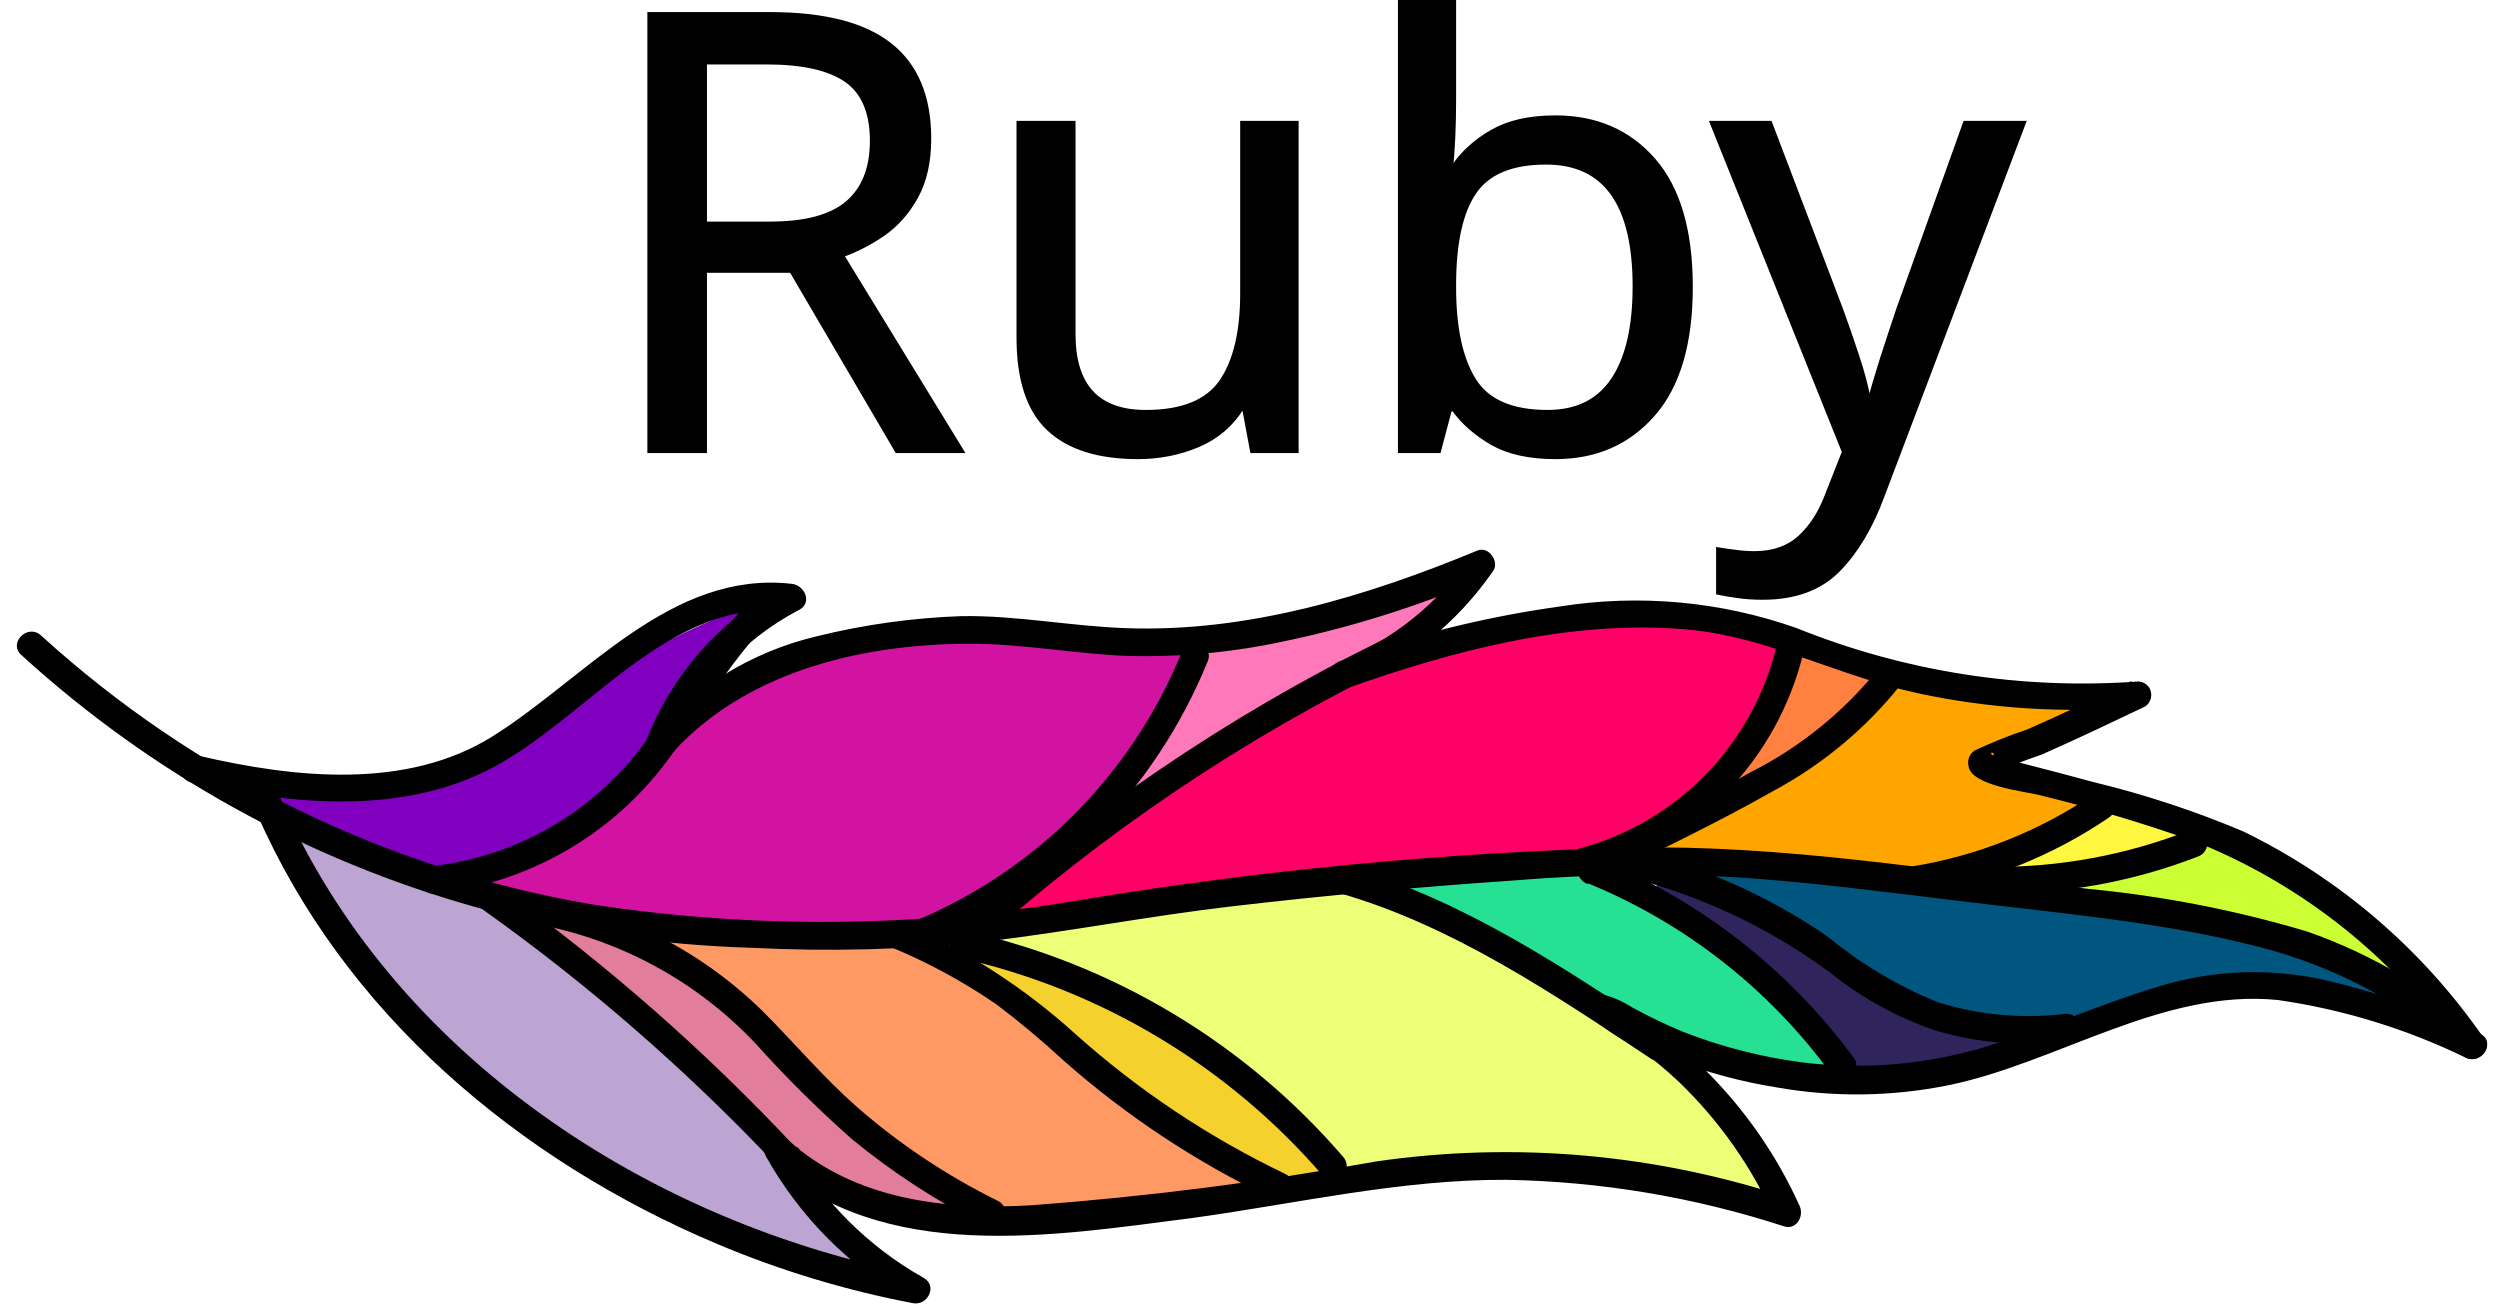
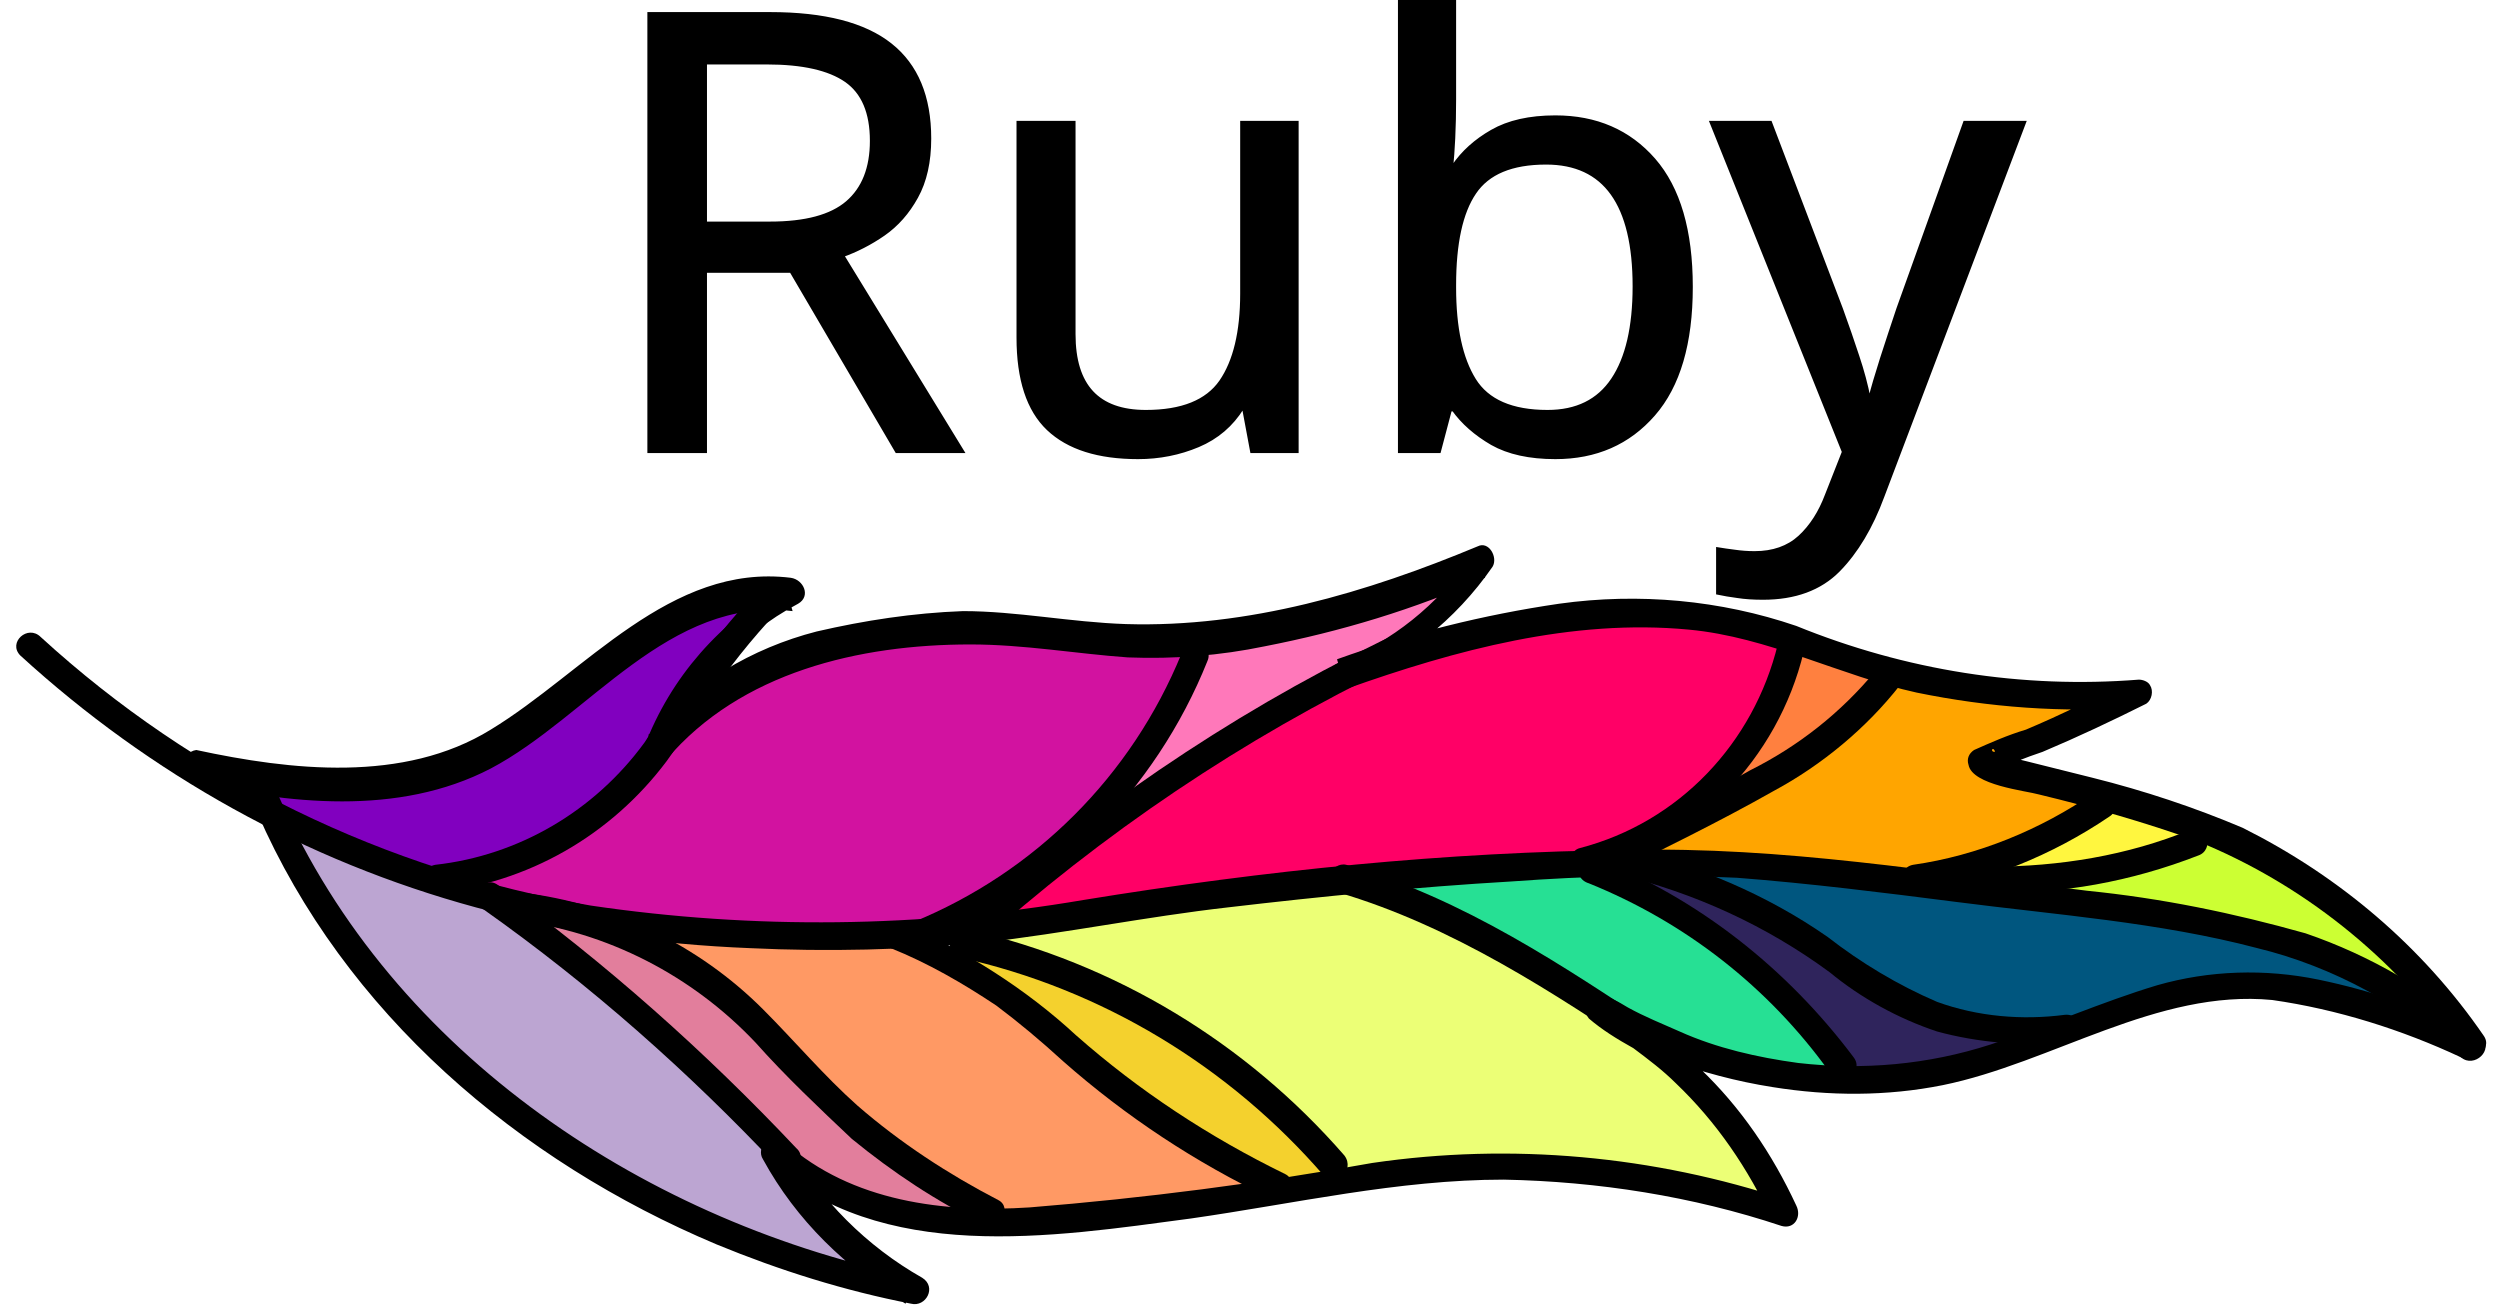
- <svg xmlns="http://www.w3.org/2000/svg" id="Слой_1" data-name="Слой 1" viewBox="0 0 135 71">
-   <defs>
-     <style>.cls-1{fill:#fff63f;}.cls-2{fill:#fc3;}.cls-3{fill:#cf3;}.cls-4{fill:#00567f;}.cls-5{fill:#ff803f;}.cls-6{fill:#f06;}.cls-7{fill:#ff78ba;}.cls-8{fill:#d212a0;}.cls-9{fill:#8100bf;}.cls-10{fill:#2f245c;}.cls-11{fill:#26e094;}.cls-12{fill:#ecff76;}.cls-13{fill:#f4d12d;}.cls-14{fill:#ff9964;}.cls-15{fill:orange;}.cls-16{fill:#e27e9c;}.cls-17{fill:#bca5d2;}.cls-18,.cls-19{isolation:isolate;font-size:33px;font-family:InkFree, Ink Free;}.cls-19{fill:none;stroke:#000;stroke-miterlimit:10;stroke-width:0.25px;}</style>
-   </defs>
+ <svg xmlns="http://www.w3.org/2000/svg" version="1.1" id="Слой_1" x="0px" y="0px" viewBox="0 0 135 71" style="enable-background:new 0 0 135 71;" xml:space="preserve">
+   <style type="text/css">
+ 	.st0{fill:#FFF63F;}
+ 	.st1{fill:#FFCC33;}
+ 	.st2{fill:#CCFF33;}
+ 	.st3{fill:#00567F;}
+ 	.st4{fill:#FF803F;}
+ 	.st5{fill:#FF0066;}
+ 	.st6{fill:#FF78BA;}
+ 	.st7{fill:#D212A0;}
+ 	.st8{fill:#8100BF;}
+ 	.st9{fill:#2F245C;}
+ 	.st10{fill:#26E094;}
+ 	.st11{fill:#ECFF76;}
+ 	.st12{fill:#F4D12D;}
+ 	.st13{fill:#FF9964;}
+ 	.st14{fill:#FFA500;}
+ 	.st15{fill:#E27E9C;}
+ 	.st16{fill:#BCA5D2;}
+ 	.st17{font-family:'InkFree';}
+ 	.st18{font-size:33px;}
+ 	.st19{fill:none;stroke:#000000;stroke-width:0.25;stroke-miterlimit:10;}
+ </style>
  <g id="clrs">
-     <path class="cls-1" d="M118,45c-.09-.37-.64-.3-2-1a7.85,7.85,0,0,0-1.22-.55c-.32-.11-.49-.13-.63-.18a1.5,1.5,0,0,0-1.84,1,2.81,2.81,0,0,0,0,.41,4.51,4.51,0,0,0-.93.47c-.2.13-.38.28-.56.42a1.47,1.47,0,0,0-1.53.35,1.53,1.53,0,0,0,0,2.12,2.3,2.3,0,0,0,3,.19c.2-.14.39-.29.58-.45h0l.16-.1.39-.21.19-.07c2.19-.76,2.9-.71,3.74-1.39C117.56,45.82,118.09,45.39,118,45Z" />
-     <path class="cls-2" d="M111.37,42.24a1.46,1.46,0,0,0-1.49-.49,1.38,1.38,0,0,0-.85-.12.64.64,0,0,1-1.26-.21A.65.65,0,0,1,108,41a15.13,15.13,0,0,0,1.53-.4c.53-.17.94-.31,1.36-.48A2.54,2.54,0,0,0,112,39c.21-.43.52-1.36.11-1.77s-1.61-.11-2.72.28l-.46.16a1.71,1.71,0,0,0-.84-.06c-1.81.27-3.83.55-5.49-.4a1.5,1.5,0,0,0-1.81.24l-1.85,1.89-.24.22-7.79,4.8a1.54,1.54,0,0,0,.79,2.82,1.57,1.57,0,0,0,2.08.69l.7-.35a1.26,1.26,0,0,0,1.47.41q1.18-.43,2.34-.93a2.65,2.65,0,0,0,.92.42c4.16,1,8.74-.76,12.55-2.24a1.51,1.51,0,0,0-.39-2.94Z" />
-     <path class="cls-3" d="M128.91,51.33a1.54,1.54,0,0,0-.67-.51,3.28,3.28,0,0,0-.69-1.07,4.57,4.57,0,0,0-.9-.8,8,8,0,0,0-1.54-.78,7.94,7.94,0,0,0-2.85-1.56,1.33,1.33,0,0,0-.79,0,2.08,2.08,0,0,0-2.61-1.19,1.76,1.76,0,0,0-1,1h-4.23a1.5,1.5,0,0,0,0,3l6.58-.09a18.77,18.77,0,0,0,4.31,2.12,1.16,1.16,0,0,0,.64,0,1.71,1.71,0,0,1,.32.44,4.05,4.05,0,0,0,.56.91,3,3,0,0,0,.37.34,1.2,1.2,0,0,0,.83.59h.07A1.61,1.61,0,0,0,129,53,1.58,1.58,0,0,0,128.91,51.33Z" />
-     <path class="cls-4" d="M124,51c-2.13-.73-2.93-.52-7.84-1.44a11.56,11.56,0,0,0-2.34-.32H111.2l-10.76-1.32c-3.65-.33-5.93-.62-7.44-.88-.26,0-.94-.16-1,0s1.29.9,3.12,2c2.42,1.45,2.23,1.65,4.34,2.89a34.74,34.74,0,0,0,4.2,2.06,16.83,16.83,0,0,0,4.1,1.34,11.81,11.81,0,0,0,5.31-.48c.18-.09.45-.21.77-.34A20.39,20.39,0,0,1,122,53c4.34.08,6.84,1.41,7,1S126.77,52,124,51Z" />
-     <path class="cls-5" d="M101.2,36.3a1.52,1.52,0,0,0-1.58-.54l-.74.16a1.67,1.67,0,0,0-1.37-.78A1.82,1.82,0,0,0,95.81,37a2.12,2.12,0,0,0,.2.86h0a2,2,0,0,1-.18.32c0,.07-.14.18-.18.26l-.06.06c-.64.74-1.42,1.34-2.07,2.08a1.5,1.5,0,0,0,2.12,2.12c.54-.62,1.18-1.14,1.75-1.72.07-.07.12-.15.19-.21a1.4,1.4,0,0,0,1-.17,9.07,9.07,0,0,0,2.74-2.6A1.49,1.49,0,0,0,101.2,36.3Z" />
-     <path class="cls-6" d="M95.83,34.63a9.43,9.43,0,0,0-1.46-.36c-1-.19-1.53-.38-2-.49A21.94,21.94,0,0,0,86,33.63a32.28,32.28,0,0,0-6.8,1.43,35.77,35.77,0,0,0-4.9,1,12.1,12.1,0,0,0-5.88,3.09,7.53,7.53,0,0,0-3.3,2.26A61.87,61.87,0,0,0,54.93,47c-1.57,1.1-.08,3.7,1.51,2.59.35-.24.7-.45,1.05-.68a1.61,1.61,0,0,0,.69,0l1.13-.22a1.59,1.59,0,0,0,.94.12c2.84-.44,5.67-1,8.49-1.53l.54-.06a1.34,1.34,0,0,0,.62.14A32.13,32.13,0,0,0,74.8,47a11.44,11.44,0,0,0,5.84-.77c3.38,0,6.65-.34,9.35-2.3a9.27,9.27,0,0,0,4.09-4.19,1.48,1.48,0,0,0,.13-.5c.78-.69,1.54-1.4,2.28-2.14A1.5,1.5,0,0,0,96.41,35,1.42,1.42,0,0,0,95.83,34.63Z" />
-     <path class="cls-7" d="M77.84,32.55a1,1,0,0,0-.31-.48l-.3-.24a1.54,1.54,0,0,0-.76-.2l-.4.05a1.44,1.44,0,0,0-.66.39l-.13.12c-.07.07-.13.15-.19.22h-.28a1.29,1.29,0,0,0-.58.13,1.33,1.33,0,0,0-.79.8v.07a1.31,1.31,0,0,0-.68,0c-.49.17-1,.31-1.5.45a1.89,1.89,0,0,0-1.17.13l-.94.41-.39.09a1.54,1.54,0,0,0-.74,0l-.27,0a1.7,1.7,0,0,0-.5-.09,3.38,3.38,0,0,0-2,.55l-.21.08a1.42,1.42,0,0,0-.74,1.28,1.62,1.62,0,0,0-.84.66L62,39.34c-.33.39-.66.77-1,1.14a1.62,1.62,0,0,0-.43,1.06A1.58,1.58,0,0,0,61,42.61a1.53,1.53,0,0,0,1.07.43,1.49,1.49,0,0,0,1.06-.43l.47-.51.09-.1a1.6,1.6,0,0,0,.49-.48l.14-.22a10.17,10.17,0,0,0,.93-1.15v-.06a1,1,0,0,0,.37-.17,30.72,30.72,0,0,1,4.45-2.65,33.5,33.5,0,0,0,3.42-1,1.76,1.76,0,0,0,1-1h.39a1,1,0,0,0,.57-.13A1.18,1.18,0,0,0,76,35a1,1,0,0,0,.18-.22h.16l.4-.06a1.57,1.57,0,0,0,.66-.38l.13-.13A1.66,1.66,0,0,0,78,33.15,1.12,1.12,0,0,0,77.84,32.55Z" />
-     <path class="cls-8" d="M64,35l-9.1-.42h-5a17.67,17.67,0,0,0-4.83.94,20.13,20.13,0,0,0-7.27,3.63c-.79.65-.65.65-2.23,2.08C33.69,43,32,44.32,30.91,45.17a35.72,35.72,0,0,1-3.54,1c-1.88.45-1.08,3.34.8,2.89.51-.12,1-.25,1.52-.39l2.18.48.64.32c2.57,1.19,7.11,2.42,14,.39a8.94,8.94,0,0,0,2.13.19c3.56-.11,6.11-2.38,8.4-4.49a27.12,27.12,0,0,0,5-6.14Z" />
-     <path class="cls-9" d="M34.35,35.49l-.66.36a16.36,16.36,0,0,0-3.38,2.71c-.88.92-2.58,2.16-6.16,3.59-6-.16-9,.13-9.15.85-.07.47,1.09,1.11,3.47,1.94a4.58,4.58,0,0,0,.88.88c2.24,1.72,5.3.9,6,.7a14.11,14.11,0,0,0,4.1-1.35,16.74,16.74,0,0,0,6.38-6.12c.53-.85.54-1,1.21-2,1.78-2.69,3.21-3.71,3-4S36.51,34.31,34.35,35.49Z" />
-     <path class="cls-10" d="M108.16,56.19a1.53,1.53,0,0,0-1.84-1,7.75,7.75,0,0,1-5.54-1.39,1.49,1.49,0,0,0-.36-.17c-2-3-5.74-4.08-8.53-6.27a1.55,1.55,0,0,0-2.12,0,1.51,1.51,0,0,0,0,2.12,46.62,46.62,0,0,0,5.13,3.18,10.83,10.83,0,0,1,2.31,1.79,1.26,1.26,0,0,0,0,.72c.62,1.52,2.06,3.24,3.88,3.24a1.82,1.82,0,0,0,1.32-.57,11.49,11.49,0,0,0,4.67.24,1.5,1.5,0,0,0,1.1-1.81S108.17,56.22,108.16,56.19Z" />
-     <path class="cls-11" d="M96.77,55,91.7,50.71l-1.49-.9-2-1.1-1.59-.77A2.13,2.13,0,0,0,85,47a1.82,1.82,0,0,0-.94.26l-3.7.06c-3.54,0-4.32.37-4.36.68-.08.57,2.36,1.16,5.83,2.92a39.55,39.55,0,0,1,4.89,3,20.59,20.59,0,0,0,7.13,3.78c.57.16,4.66,1.33,5.15.34C99.33,57.34,97.92,56,96.77,55Z" />
-     <path class="cls-12" d="M94.29,62a1.19,1.19,0,0,0-.39-1.33,33.09,33.09,0,0,0-3.06-2.22,6.39,6.39,0,0,0-2.78-2.34,14.59,14.59,0,0,0-2.76-1.6,1.33,1.33,0,0,0-.34-.1,28.67,28.67,0,0,0-9.68-5.65,1.2,1.2,0,0,0-.91,0,14,14,0,0,0-2.1-.53A14.44,14.44,0,0,0,70,48L59.29,49.92c-1.46-.18-2.94-.29-4.4-.37-1.93-.1-1.92,2.9,0,3,1.27.07,2.58.15,3.89.29a1.36,1.36,0,0,0,.45.41A41.71,41.71,0,0,0,64,55.41a1.81,1.81,0,0,0,.33.29L70,60c1.82,3,3.15,3.53,4.06,3.45.72-.06,1.39-.55,3.16-.85a13.16,13.16,0,0,1,1.54-.15,15.29,15.29,0,0,0,2.53.16h.1a30,30,0,0,1,4,.54,1.56,1.56,0,0,0,.93-.07c.63.15,1.26.31,1.88.52,2.14.72,4,1.57,6.3,1.23C96.14,64.59,95.71,62.32,94.29,62Z" />
-     <path class="cls-13" d="M71.58,62.17a1.1,1.1,0,0,0-.29-.47,1.51,1.51,0,0,0-.38-.49,2.24,2.24,0,0,0-.54-.26,3.25,3.25,0,0,1-.63-.35c-.5-.33-1.28-.85-2.19-1.54-2.37-1.79-3.28-2.86-4.51-3.8a14.12,14.12,0,0,0-6.1-2.6,6,6,0,0,0-2.91-1c-.21,0-1.85-.14-2,.39s.89,1.2,2,2,3.08,2.23,5.31,4l7.91,5,1.6.66a1,1,0,0,0,.2.26l.31.24a1.54,1.54,0,0,0,.76.2l.39,0a1.47,1.47,0,0,0,.67-.39l.12-.12a1.14,1.14,0,0,0,.31-.49,1.08,1.08,0,0,0,.13-.58A1,1,0,0,0,71.58,62.17Z" />
-     <path class="cls-14" d="M66.67,62.62l-3-1.46a1.32,1.32,0,0,0-1-.66,1.35,1.35,0,0,0-1.28-.79h-.15a1.36,1.36,0,0,0-1.12-.53h0A.94.94,0,0,0,60,59a4.21,4.21,0,0,0-.44-.58l-.25-.25a4.25,4.25,0,0,0-.59-.43,1.06,1.06,0,0,0-.55-.18h-.24a1.32,1.32,0,0,0-.72-.83l-.12-.29a1.55,1.55,0,0,0-.54-.54L56,55.58a1.11,1.11,0,0,0-.43-.15,13.72,13.72,0,0,0-6-3.74,1.5,1.5,0,0,0-2.32-.5,13.71,13.71,0,0,0-3.62,0L39.33,50a7,7,0,0,0-1.19-.32H38a2.66,2.66,0,0,0-.39-.07c-1.71-.2-2,2.51-.4,3l1.56.42a11.26,11.26,0,0,1,3.32,3.31,14.37,14.37,0,0,0,3.08,3,9,9,0,0,0,3.13,2.38,13,13,0,0,0,5,3.08A5.59,5.59,0,0,0,55.6,66a1.55,1.55,0,0,0,1.59-.6h.22a1.37,1.37,0,0,0,.76-.22c.34,0,.67.07,1,.09a1.3,1.3,0,0,0,1.18-.59,8.94,8.94,0,0,1,.89.09,6.42,6.42,0,0,0,.9.47,1.57,1.57,0,0,0,1.59-.16l.36.17a1.65,1.65,0,0,0,1.27,0h.14C67.06,65.63,68.31,63.42,66.67,62.62Z" />
-     <path class="cls-15" d="M111,42.32h-.88a8.6,8.6,0,0,0-1.34.16,1.44,1.44,0,0,0-1.47-.48l-.31.11a1.75,1.75,0,0,0,0-.56c-.06-.2-.11-.48,0-.61s.57.09,1,0,.75-.66,1-1,1.14-1,3-1c0-1.15-.63-2-1.19-2a1.37,1.37,0,0,0-.81.23,1.24,1.24,0,0,0-.39.4h0l-1.14.34A4,4,0,0,1,107,38a22.49,22.49,0,0,0-2.44-.38,1.26,1.26,0,0,0-.28-.4L104,37l-.36-.15h-.17l-.41-.06h0a3.18,3.18,0,0,0-.43.06h0c.11,0-.28.1-.38.16h0l-.3.23h0a3,3,0,0,0-.22.28l-.33.19a1.67,1.67,0,0,0-.69.9,1.41,1.41,0,0,0,0,.29,6.88,6.88,0,0,0-1.09,1l-.1.14a28.2,28.2,0,0,1-7.67,3.35,1.4,1.4,0,0,0-.93.81,1.65,1.65,0,0,0-.38.27l-.12.13a1,1,0,0,0-.31.48,1.36,1.36,0,0,0,0,1.16,1.17,1.17,0,0,0,.31.48l.3.23a1.45,1.45,0,0,0,.76.21l.4-.06a1.57,1.57,0,0,0,.66-.38l.12-.13a1,1,0,0,0,.24-.33,9,9,0,0,1,1.16-.17,8.33,8.33,0,0,1,1.73.06c1,.12,2.67.26,5,.44a1.5,1.5,0,0,0,1.5,1.47,8.78,8.78,0,0,0,4.23-1.45,1.67,1.67,0,0,0,.48-.51c.28-.09.55-.17.82-.27a17.11,17.11,0,0,1,2-.36,1.5,1.5,0,0,0,1.6-.16C112.92,45,112.86,42.27,111,42.32Z" />
-     <path class="cls-16" d="M52.51,64.77a1.57,1.57,0,0,0-.38-.66,11.7,11.7,0,0,0-2-1.35,1.12,1.12,0,0,0-.56-.18.86.86,0,0,0-.39,0c-.72-.27-1.43-.56-2.12-.89l-1.41-1.32a1.19,1.19,0,0,0-.22-1.06c-.07-.1-.16-.19-.24-.29h0L45.13,59a15.28,15.28,0,0,0-2.71-2.62,27.31,27.31,0,0,0-4.8-3.24,8.47,8.47,0,0,0-2.11-1.94c-1.17-.73-2.55-.84-3.78-1.41a1.54,1.54,0,0,0-2.05.54,1.51,1.51,0,0,0,.54,2c.87.4,1.86.59,2.77.93a1.17,1.17,0,0,0,.44,1l3.22,2.56a11.66,11.66,0,0,0,3.57,3.79h0a1.59,1.59,0,0,0,.62.88,30.56,30.56,0,0,0,8,4.09,1.86,1.86,0,0,0,.41.08,3,3,0,0,0,.72.49c.15.07,1.45.69,2.17,0a1.34,1.34,0,0,0,.44-1.06Z" />
-     <path class="cls-17" d="M44.41,65.66l-1.87-1.57a5.06,5.06,0,0,0-.3-1.44,5.89,5.89,0,0,0-3.31-3.15,80.07,80.07,0,0,1-7.15-7,12.43,12.43,0,0,0-3.46-3,11.52,11.52,0,0,0-5.23-1.38l-4.68-2a1.69,1.69,0,0,0-2.15-1l-.13,0a1.62,1.62,0,0,0-.5,1.82l3.72,3.75A30,30,0,0,0,24,57.26,33.22,33.22,0,0,0,33,64a46.48,46.48,0,0,0,11.93,4.59A1.31,1.31,0,0,0,46,68C46.28,67.41,45.74,66.32,44.41,65.66Z" />
+     <path class="st0" d="M118,45c0-0.9-3.2-1.5-4.2-1.7c-2,1.3-4,2.5-6,3.8c1.5,0.1,3.5,0.2,6-0.3C114.6,46.6,118,45.9,118,45z" />
+     <path class="st1" d="M107.7,41.3c1.7-1.1,3.4-2.2,5.1-3.3c-3.5-0.5-7-1-10.5-1.5c-1.5,1.4-3.3,3-5.4,4.5c-3,2.2-5.8,3.8-8.4,5   c5.5,0.5,11,0.9,16.4,1.4c2.9-1.4,5.8-2.7,8.7-4.1C111.7,42.7,109.7,42,107.7,41.3z" />
+     <path class="st2" d="M122.3,46.6c-1.1-0.6-2.2-1-3.2-1.3c-2.2,0.7-4.5,1.3-6.7,2c-0.3,0.3-0.7,0.6-1,0.9c3.2,0.6,6.3,1.3,9.5,1.9   c2.6,1,5.2,1.9,7.8,2.9c0.5,0,1,0,1.6-0.1C128.5,50.9,125.9,48.4,122.3,46.6z" />
+     <path class="st3" d="M127.9,52.8c-4-2.9-16.4-4.4-20.1-4.8c-3-0.3-5.9-0.5-8.9-0.8c-5.6-0.8-6.8-0.5-6.9-0.1   c-0.1,0.5,1.6,1.2,6.2,4.1c3.6,2.3,3.7,2.6,5.1,3.2c1.7,0.8,4.5,1.6,8.4,1.4c4.3-2.5,7.8-2.9,10.3-2.7c3.3,0.2,6.8,1.6,7,1   C129.1,53.7,128.1,53,127.9,52.8z" />
+     <path class="st4" d="M101.7,36.4c-1.6-0.5-3.1-1-4.7-1.5c-1.4,2.7-2.7,5.4-4.1,8.1c1.7-0.6,4.4-1.7,6.7-4.1   C100.5,38,101.2,37.2,101.7,36.4z" />
+     <path class="st5" d="M92.2,33.7c-10.9-1.8-20.1,3-23.7,4.9c-6,3.2-10.7,7.2-12.9,9c-1,0.8-1.8,1.8-2.3,2.3   C64,48.7,75,46.6,85.2,46.5c0,0,4.4-2.2,4.4-2.2c1.8-1.2,4.8-3.1,6-6.7c0.4-1.2,0.6-2.2,0.6-3C95.3,34.4,93.9,34,92.2,33.7z" />
+     <path class="st6" d="M78.1,31.5c-4.4,1.1-8.7,2.3-13.1,3.4c-1.5,2.9-3,5.7-4.6,8.6c4.8-2.7,9.6-5.4,14.4-8.2c0.9-0.7,1.8-1.3,2.8-2   C77.8,32.7,78,32.1,78.1,31.5z" />
+     <path class="st7" d="M64.5,35c-3.2-0.2-6.4-0.4-9.7-0.6c-11-0.6-15.7,2-17.8,4.6c-0.7,0.9-1.7,2.3-3.7,4.1c-2.9,2.6-5.9,3.9-8,4.7   c3.3,1,7.4,2,12.3,2.5c4.8,0.5,9,0.3,12.4,0c2-1,4.5-2.4,7-4.7C61.3,41.8,63.4,37.6,64.5,35z" />
+     <path class="st8" d="M41.3,32.5c-1.6,0.3-3.2,0.6-4.8,0.8c-9.6,8.4-15.4,9.9-19.1,9.4c-0.8-0.1-3.6-0.6-3.8-0.1   c-0.2,0.5,2.7,1.9,4.1,2.5c0.9,0.4,1.2,0.5,3.6,1.4c1.7,0.7,1.7,0.7,2,0.8c2.1,0.6,4.3-0.6,6.3-1.7c4.1-2.3,6.4-5.9,7-6.8   c0.6-1,1.7-2.8,3.7-5.1C40.6,33.2,41,32.8,41.3,32.5z" />
+     <path class="st9" d="M110,56.5c-2.5-0.7-5.4-1.6-8.5-3.1c-3.4-1.6-6.1-3.4-8.3-4.9c-1.8-0.4-3.5-0.8-5.3-1.2   c2.3,1.7,4.6,3.6,6.9,5.5c0.7,0.6,1.4,1.2,2.1,1.7c1,1.3,2,2.6,3,3.9C103.3,57.7,106.7,57.1,110,56.5z" />
+     <path class="st10" d="M99.5,57.8c-1.7-2-3.4-3.9-5.1-5.9c-2.9-1.7-5.8-3.5-8.8-5.2c-3.7,0.3-7.4,0.7-11.1,1c4.1,2.1,7.3,4,9.6,5.3   c3.2,1.9,4.7,2.8,7.1,3.6C94.5,57.8,97.5,57.9,99.5,57.8z" />
+     <path class="st11" d="M96.1,65c-0.9-1.9-2.5-4.6-5.2-7.3c-2.4-2.4-4.6-3.7-7.3-5.2C81,51,77.3,49,72.5,47.4   c-6.8,1-13.6,2.1-20.4,3.1c3.9,1.9,7.7,3.7,11.6,5.6c1.4,0.8,3,1.9,4.7,3.4c1.6,1.5,2.9,3,3.8,4.2c3.7-0.3,7.4-0.7,11.1-1   C87.6,63.5,91.9,64.3,96.1,65z" />
+     <path class="st12" d="M72.3,63.4c-0.6-0.8-1.3-1.5-1.9-2.3c-1.7-1.8-4.6-4.5-8.8-6.6c-4.1-2.1-7.9-2.9-10.3-3.2   c2.7,2.3,5.4,4.5,8.1,6.8c3.2,2,6.4,4,9.6,6C70.1,63.8,71.2,63.6,72.3,63.4z" />
+     <path class="st13" d="M60,58.7c-1.1-1.1-2.4-2.2-3.8-3.4c-2.7-2.2-5.3-3.8-7.6-5.1c-4.7,0-9.3,0-14,0c1.8,1.4,3.6,2.7,5.4,4.1   c1.1,1.4,2.4,2.8,3.9,4.3c3.4,3.2,6.7,5.5,9.6,7c2.1,0.1,4.5,0,7.1-0.3c2.8-0.3,5.4-0.8,7.6-1.3C65.4,62.4,62.7,60.5,60,58.7z" />
+     <path class="st14" d="M107,41.4c0.7-0.3,1.5-0.6,2.4-1c1.7-0.8,3-1.8,4.1-2.6c-1.7-0.1-3.4-0.1-5-0.2c-2.1-0.3-4.1-0.6-6.2-0.8   c-2.8,2.2-6,4.5-9.5,6.7c-1.4,0.9-2.8,1.7-4.2,2.5c1.4,0.1,2.9,0.2,4.3,0.3c2.6,0.2,5.1,0.4,7.7,0.7c1.5,0.3,3,0.5,4.5,0.8   c2.7-1.5,5.5-3,8.2-4.4C111.2,42.7,109.1,42,107,41.4z" />
+     <path class="st15" d="M52.2,65.4c-3.3-2.3-5.8-4.4-7.5-6c-4.1-3.7-5.4-5.8-8.8-7.7c-2.9-1.6-5.7-2.1-7.6-2.3c4.2,3.1,7.2,6,9.2,8.1   c2.3,2.4,3.3,3.9,5.6,5.4C46.5,64.9,49.9,65.4,52.2,65.4z" />
+     <path class="st16" d="M27.2,49c-3.9-1.4-7.8-2.9-11.6-4.3c0.4,1.1,0.7,2.2,1.1,3.3c2.4,3.8,7.5,10.5,16.3,15.6   c5.6,3.2,10.8,4.7,14.6,5.4c-2.1-2.7-4.2-5.4-6.3-8C36.5,56.9,31.8,52.9,27.2,49z" />
  </g>
-   <g id="bw_black_" data-name="bw black ">
-     <path d="M13.85,43.88C18.56,54.71,28,62.65,38.74,67.18a52.6,52.6,0,0,0,10.55,3.19c.8.16,1.36-.93.58-1.37a18.76,18.76,0,0,1-7.2-7.24l-1.18.91c6.19,5.64,15.35,4.07,22.91,3.1C70,65,75.65,63.68,81.33,63.71a51.31,51.31,0,0,1,15,2.51c.68.22,1.1-.54.85-1.1A24.57,24.57,0,0,0,92,57.7a20,20,0,0,0-2-1.79c-.61-.46-1.24-.89-1.88-1.3A12.14,12.14,0,0,1,87,54l-.53,1.28c-.2,0,.45.28.52.32.29.14.57.3.85.45.79.41,1.59.79,2.42,1.13A27.84,27.84,0,0,0,96,58.73a24.91,24.91,0,0,0,9.23-.13c5.87-1.21,11.56-5.22,17.77-4.6a34.42,34.42,0,0,1,10.16,3.12c.87.39,1.64-.9.76-1.3a42.81,42.81,0,0,0-8.51-2.93,17.49,17.49,0,0,0-8.68.33c-3,.88-5.94,2.21-9,3.15a24.17,24.17,0,0,1-10.41,1,27.51,27.51,0,0,1-6.43-1.65,28.17,28.17,0,0,1-2.77-1.33,5.31,5.31,0,0,0-1.62-.7c-.72-.08-.89.84-.53,1.28a11.43,11.43,0,0,0,2.39,1.56,21.21,21.21,0,0,1,2.32,1.91,23.5,23.5,0,0,1,5.17,7.38l.85-1.1a48.64,48.64,0,0,0-22.4-2,181,181,0,0,1-18.54,2.36c-4.63.29-9.63-.27-13.21-3.53a.75.75,0,0,0-1.18.91,20.44,20.44,0,0,0,7.74,7.78l.58-1.37C35.13,66.11,21.19,57,15.15,43.12,14.76,42.24,13.47,43,13.85,43.88Z" />
-     <path d="M10.3,42.22c5.24,1.2,11.23,1.86,16.19-.71,5.33-2.77,9.6-9.28,16.26-8.51l-.38-1.4a16.09,16.09,0,0,0-7.59,8.7.74.74,0,0,0,.62.86A.73.73,0,0,0,36,41c4-4.68,10.4-6.23,16.37-6.24,2.86,0,5.67.55,8.51.66a35.5,35.5,0,0,0,7.42-.58,57.15,57.15,0,0,0,11.93-3.66l-.84-1.11a15.76,15.76,0,0,1-7.12,5.68c-.87.35-.53,1.77.4,1.44C78.55,35.1,84.9,33.43,91.2,34c4.29.41,8.15,2.53,12.34,3.43a40.18,40.18,0,0,0,11.93.75l-.38-1.4c-1.86.89-3.73,1.78-5.62,2.61-1,.33-1.91.71-2.83,1.13a.79.79,0,0,0-.34.85c.15,1.07,3.08,1.37,3.81,1.56a86.27,86.27,0,0,1,8.49,2.54,31.72,31.72,0,0,1,14.22,11.34c.57.77,1.87,0,1.3-.76a33.72,33.72,0,0,0-13-11.16A52.63,52.63,0,0,0,113,42.22c-1.19-.33-2.37-.63-3.56-.94-.45-.12-.9-.23-1.34-.37-.11,0-.32-.15-.43-.13-.33,0,0-.45.06.26l-.34.85a26.48,26.48,0,0,1,2.83-1.13c1.89-.83,3.75-1.72,5.62-2.61a.76.76,0,0,0,.23-1,.75.75,0,0,0-.61-.35A41.3,41.3,0,0,1,97,33.91a26.14,26.14,0,0,0-12.77-1.16,58.25,58.25,0,0,0-12,3l.4,1.44a17.49,17.49,0,0,0,8-6.36c.35-.51-.24-1.35-.85-1.1-6,2.48-12.41,4.43-19,4.19-3-.11-5.86-.69-8.83-.65a38.17,38.17,0,0,0-7.89,1.1A16.92,16.92,0,0,0,35,40l1.25.73a14.56,14.56,0,0,1,6.91-7.8c.72-.38.29-1.32-.38-1.4-6.53-.76-11.14,5.07-16.16,8.22C21.94,42.69,15.84,42,10.73,40.81c-.94-.22-1.34,1.23-.4,1.44Z" />
-     <path d="M1.15,35.37A60.83,60.83,0,0,0,25.74,49a64.81,64.81,0,0,0,14.84,2.18,81.59,81.59,0,0,0,12.6-.33c4.41-.52,8.78-1.37,13.2-1.89,5.08-.6,10.19-1.06,15.3-1.41a87.44,87.44,0,0,1,12.22-.17c3.95.27,7.88.78,11.81,1.26,5.42.67,11,1.13,16.27,2.49A26.31,26.31,0,0,1,133,57c.72.64,1.79-.42,1.06-1.06a27.53,27.53,0,0,0-9.48-5.64A61.66,61.66,0,0,0,112.77,48c-8.19-1-16.5-2.39-24.77-2.23a215.92,215.92,0,0,0-29.49,2.8,82.44,82.44,0,0,1-26.6.26A59,59,0,0,1,2.21,34.31C1.49,33.66.43,34.72,1.15,35.37Z" />
-     <path d="M23.5,48.25A18.08,18.08,0,0,0,36,41.12c.81-1.07,1.53-2.18,2.23-3.32A33.62,33.62,0,0,1,42,33c.64-.72-.42-1.78-1.06-1.06a43.36,43.36,0,0,0-3.84,4.71c-.77,1.15-1.45,2.33-2.28,3.45A16.51,16.51,0,0,1,23.5,46.75C22.55,46.86,22.5,48.36,23.5,48.25Z" />
-     <path d="M49.7,51.22A28.15,28.15,0,0,0,65.22,35.7c.37-.9-1.08-1.28-1.44-.4A26.57,26.57,0,0,1,49.3,49.78C48.42,50.14,48.81,51.59,49.7,51.22Z" />
-     <path d="M54,50A97.35,97.35,0,0,1,76.88,35.15c.87-.41.11-1.71-.76-1.3A99.33,99.33,0,0,0,53,49c-.73.64.34,1.69,1.06,1.06Z" />
-     <path d="M85.7,47.22a16.41,16.41,0,0,0,11.69-12c.23-.94-1.22-1.34-1.44-.4a14.94,14.94,0,0,1-10.65,11,.75.75,0,0,0,.4,1.44Z" />
-     <path d="M86.71,47.38c3-1.53,6.12-3,9.07-4.68a22.25,22.25,0,0,0,6.84-5.7c.59-.77-.72-1.52-1.29-.76a21,21,0,0,1-6.76,5.44c-2.81,1.58-5.74,3-8.61,4.42-.87.44-.11,1.73.75,1.3Z" />
-     <path d="M103.7,48.22a25.59,25.59,0,0,0,10.18-4.07c.79-.54,0-1.84-.76-1.3a24.51,24.51,0,0,1-9.82,3.93C102.3,46.94,102.75,48.38,103.7,48.22Z" />
-     <path d="M107.5,48.25a29.57,29.57,0,0,0,11.2-2c.89-.35.5-1.8-.4-1.44a28.51,28.51,0,0,1-10.8,2,.75.75,0,0,0,0,1.5Z" />
-     <path d="M85.8,47.72a30.61,30.61,0,0,1,13,10.16c.57.76,1.88,0,1.3-.76a32.41,32.41,0,0,0-14-10.84c-.9-.36-1.29,1.09-.4,1.44Z" />
-     <path d="M87.3,47.22a31.23,31.23,0,0,1,11.54,5.31,18.48,18.48,0,0,0,5.78,3.15,17.56,17.56,0,0,0,6.88.57c1-.1,1-1.6,0-1.5a16.37,16.37,0,0,1-6.92-.65,23,23,0,0,1-5.88-3.52,31.54,31.54,0,0,0-11-4.8C86.76,45.55,86.36,47,87.3,47.22Z" />
-     <path d="M72.3,48.22c6.12,1.75,11.56,5.44,16.82,8.93.81.53,1.56-.77.76-1.3C84.5,52.29,79,48.57,72.7,46.78a.75.75,0,0,0-.88.6A.76.76,0,0,0,72.3,48.22Z" />
-     <path d="M51.8,51.72A36.49,36.49,0,0,1,71.47,63.53c.63.73,1.69-.33,1.06-1.06A37.72,37.72,0,0,0,52.2,50.28C51.26,50.07,50.86,51.51,51.8,51.72Z" />
-     <path d="M27.8,49.72a21.71,21.71,0,0,1,13,6.63A63.3,63.3,0,0,0,46,61.51a38.43,38.43,0,0,0,7.13,4.64c.86.43,1.62-.86.76-1.3a35.29,35.29,0,0,1-7.61-5.07c-1.82-1.6-3.37-3.45-5.08-5.16a22.74,22.74,0,0,0-13-6.34C27.26,48.14,26.85,49.58,27.8,49.72Z" />
-     <path d="M43,62A109,109,0,0,0,26.88,47.85c-.79-.56-1.54.74-.76,1.3A107.28,107.28,0,0,1,42,63c.66.71,1.72-.36,1.06-1.06Z" />
-     <path d="M48.12,51.15a30.7,30.7,0,0,1,5.69,3.09,46.74,46.74,0,0,1,3.59,3,48.64,48.64,0,0,0,11.22,7.44c.87.4,1.64-.9.76-1.3a48.16,48.16,0,0,1-11.27-7.51,34.33,34.33,0,0,0-9.23-6c-.88-.37-1.65.92-.76,1.3Z" />
-     <g id="ruby_txt_black_" data-name="ruby txt black ">
-       <text class="cls-18" transform="translate(31.88 24.34)">Ruby</text>
-       <text id="txt" class="cls-19" transform="translate(31.88 24.34)">Ruby</text>
+   <g id="bw_black_">
+     <path d="M13.9,43.9C18.6,54.7,28,62.7,38.7,67.2c3.4,1.4,6.9,2.5,10.5,3.2c0.8,0.2,1.4-0.9,0.6-1.4c-3-1.7-5.5-4.2-7.2-7.2   l-1.2,0.9c6.2,5.6,15.4,4.1,22.9,3.1c5.6-0.8,11.2-2.1,16.9-2.1c5.1,0.1,10.2,0.9,15,2.5c0.7,0.2,1.1-0.5,0.8-1.1   c-1.3-2.8-3-5.3-5.2-7.4c-0.6-0.6-1.3-1.2-2-1.8c-0.6-0.5-1.2-0.9-1.9-1.3c-0.4-0.2-0.8-0.4-1.1-0.6l-0.5,1.3   c-0.2,0,0.4,0.3,0.5,0.3c0.3,0.1,0.6,0.3,0.8,0.5c0.8,0.4,1.6,0.8,2.4,1.1c1.9,0.7,3.8,1.2,5.7,1.5c3.1,0.5,6.2,0.5,9.2-0.1   c5.9-1.2,11.6-5.2,17.8-4.6c3.5,0.5,7,1.6,10.2,3.1c0.9,0.4,1.6-0.9,0.8-1.3c-2.7-1.3-5.6-2.3-8.5-2.9c-2.9-0.6-5.9-0.5-8.7,0.3   c-3,0.9-5.9,2.2-9,3.2c-3.4,1.1-6.9,1.4-10.4,1c-2.2-0.3-4.4-0.8-6.4-1.7c-0.9-0.4-1.9-0.8-2.8-1.3c-0.5-0.3-1-0.6-1.6-0.7   c-0.7-0.1-0.9,0.8-0.5,1.3c0.7,0.6,1.5,1.1,2.4,1.6c0.8,0.6,1.6,1.2,2.3,1.9c2.2,2.1,3.9,4.6,5.2,7.4l0.8-1.1   c-7.2-2.4-14.9-3.1-22.4-2c-6.1,1.1-12.3,1.9-18.5,2.4c-4.6,0.3-9.6-0.3-13.2-3.5c-0.3-0.3-0.8-0.3-1.1,0c-0.2,0.2-0.3,0.6-0.1,0.9   c1.8,3.3,4.5,5.9,7.7,7.8l0.6-1.4C35.1,66.1,21.2,57,15.1,43.1C14.8,42.2,13.5,43,13.9,43.9z" />
+     <path d="M10.3,42.2c5.2,1.2,11.2,1.9,16.2-0.7c5.3-2.8,9.6-9.3,16.3-8.5l-0.4-1.4c-3.5,1.9-6.2,5-7.6,8.7c-0.1,0.4,0.2,0.8,0.6,0.9   c0,0,0,0,0,0c0.2,0,0.4,0,0.6-0.2c4-4.7,10.4-6.2,16.4-6.2c2.9,0,5.7,0.5,8.5,0.7c2.5,0.1,5-0.1,7.4-0.6c4.1-0.8,8.1-2,11.9-3.7   l-0.8-1.1c-1.8,2.6-4.2,4.5-7.1,5.7c-0.9,0.3-0.5,1.8,0.4,1.4c5.9-2.1,12.2-3.8,18.5-3.2c4.3,0.4,8.2,2.5,12.3,3.4   c3.9,0.8,7.9,1.1,11.9,0.8l-0.4-1.4c-1.9,0.9-3.7,1.8-5.6,2.6c-1,0.3-1.9,0.7-2.8,1.1c-0.3,0.2-0.4,0.5-0.3,0.8   c0.2,1.1,3.1,1.4,3.8,1.6c2.9,0.7,5.7,1.5,8.5,2.5c5.7,2.3,10.7,6.3,14.2,11.3c0.6,0.8,1.9,0,1.3-0.8c-3.3-4.8-7.8-8.6-13-11.2   c-2.6-1.1-5.3-2-8.1-2.7c-1.2-0.3-2.4-0.6-3.6-0.9c-0.4-0.1-0.9-0.2-1.3-0.4c-0.1,0-0.3-0.2-0.4-0.1c-0.3,0,0-0.5,0.1,0.3l-0.3,0.8   c0.9-0.4,1.9-0.8,2.8-1.1c1.9-0.8,3.8-1.7,5.6-2.6c0.3-0.2,0.4-0.7,0.2-1c-0.1-0.2-0.4-0.3-0.6-0.3c-6.3,0.5-12.6-0.5-18.5-2.9   c-4.1-1.4-8.5-1.8-12.8-1.2c-4.1,0.6-8.1,1.6-12,3l0.4,1.4c3.2-1.3,6-3.5,8-6.4c0.3-0.5-0.2-1.4-0.8-1.1c-6,2.5-12.4,4.4-19,4.2   c-3-0.1-5.9-0.7-8.8-0.7c-2.7,0.1-5.3,0.5-7.9,1.1c-3.5,0.9-6.7,2.8-9.1,5.6l1.2,0.7c1.3-3.4,3.7-6.1,6.9-7.8   c0.7-0.4,0.3-1.3-0.4-1.4c-6.5-0.8-11.1,5.1-16.2,8.2c-4.7,2.9-10.8,2.2-15.9,1.1C9.8,40.6,9.4,42,10.3,42.2L10.3,42.2z" />
+     <path d="M1.1,35.4c7,6.4,15.4,11.1,24.6,13.6c4.8,1.3,9.8,2,14.8,2.2c4.2,0.2,8.4,0.1,12.6-0.3c4.4-0.5,8.8-1.4,13.2-1.9   c5.1-0.6,10.2-1.1,15.3-1.4c4.1-0.3,8.1-0.4,12.2-0.2c3.9,0.3,7.9,0.8,11.8,1.3c5.4,0.7,11,1.1,16.3,2.5c4.1,1,7.9,3.1,11,5.9   c0.7,0.6,1.8-0.4,1.1-1.1c-2.7-2.5-6-4.4-9.5-5.6c-3.9-1.1-7.8-1.9-11.8-2.3c-8.2-1-16.5-2.4-24.8-2.2C78.1,46,68.3,47,58.5,48.6   c-8.8,1.5-17.8,1.6-26.6,0.3c-11.1-1.9-21.4-6.9-29.7-14.5C1.5,33.7,0.4,34.7,1.1,35.4z" />
+     <path d="M23.5,48.2c5-0.5,9.5-3.1,12.5-7.1c0.8-1.1,1.5-2.2,2.2-3.3c1.1-1.7,2.4-3.3,3.8-4.8c0.6-0.7-0.4-1.8-1.1-1.1   c-1.4,1.5-2.7,3.1-3.8,4.7c-0.8,1.2-1.5,2.3-2.3,3.5c-2.7,3.7-6.8,6.1-11.3,6.6C22.5,46.9,22.5,48.4,23.5,48.2z" />
+     <path d="M49.7,51.2c7.1-2.9,12.7-8.5,15.5-15.5c0.4-0.9-1.1-1.3-1.4-0.4c-2.7,6.6-7.9,11.8-14.5,14.5   C48.4,50.1,48.8,51.6,49.7,51.2z" />
+     <path d="M54,50c6.9-6,14.6-11,22.9-14.8c0.9-0.4,0.1-1.7-0.8-1.3C67.7,37.8,60,42.9,53,49C52.3,49.6,53.3,50.7,54,50L54,50z" />
+     <path d="M85.7,47.2c5.8-1.6,10.3-6.2,11.7-12c0.2-0.9-1.2-1.3-1.4-0.4c-1.3,5.3-5.3,9.6-10.7,11c-0.4,0.1-0.6,0.6-0.4,1   C85,47.1,85.3,47.3,85.7,47.2L85.7,47.2z" />
+     <path d="M86.7,47.4c3-1.5,6.1-3,9.1-4.7c2.6-1.4,5-3.4,6.8-5.7c0.6-0.8-0.7-1.5-1.3-0.8c-1.9,2.3-4.2,4.1-6.8,5.4   c-2.8,1.6-5.7,3-8.6,4.4C85.1,46.5,85.8,47.8,86.7,47.4L86.7,47.4z" />
+     <path d="M103.7,48.2c3.6-0.6,7.1-2,10.2-4.1c0.8-0.5,0-1.8-0.8-1.3c-2.9,2-6.3,3.4-9.8,3.9C102.3,46.9,102.8,48.4,103.7,48.2z" />
+     <path d="M107.5,48.2c3.8,0.1,7.6-0.6,11.2-2c0.9-0.3,0.5-1.8-0.4-1.4c-3.4,1.4-7.1,2-10.8,2c-0.4,0-0.8,0.3-0.8,0.8   S107.1,48.3,107.5,48.2L107.5,48.2z" />
+     <path d="M85.8,47.7c5.2,2.1,9.7,5.6,13,10.2c0.6,0.8,1.9,0,1.3-0.8c-3.6-4.8-8.4-8.6-14-10.8C85.2,45.9,84.8,47.4,85.8,47.7   L85.8,47.7z" />
+     <path d="M87.3,47.2c4.2,1,8.1,2.8,11.5,5.3c1.7,1.4,3.7,2.5,5.8,3.2c2.2,0.6,4.6,0.8,6.9,0.6c1-0.1,1-1.6,0-1.5   c-2.3,0.3-4.7,0.1-6.9-0.7c-2.1-0.9-4.1-2.1-5.9-3.5c-3.3-2.3-7.1-3.9-11-4.8C86.8,45.5,86.4,47,87.3,47.2z" />
+     <path d="M72.3,48.2c6.1,1.8,11.6,5.4,16.8,8.9c0.8,0.5,1.6-0.8,0.8-1.3c-5.4-3.6-10.9-7.3-17.2-9.1c-0.4-0.1-0.8,0.2-0.9,0.6   c0,0,0,0,0,0C71.8,47.7,72,48.1,72.3,48.2z" />
+     <path d="M51.8,51.7c7.7,1.7,14.6,5.9,19.7,11.8c0.6,0.7,1.7-0.3,1.1-1.1c-5.3-6.1-12.4-10.4-20.3-12.2   C51.3,50.1,50.9,51.5,51.8,51.7z" />
+     <path d="M27.8,49.7c5,0.6,9.6,3,13,6.6c1.6,1.8,3.4,3.5,5.2,5.2c2.2,1.8,4.6,3.4,7.1,4.6c0.9,0.4,1.6-0.9,0.8-1.3   c-2.7-1.4-5.3-3.1-7.6-5.1c-1.8-1.6-3.4-3.5-5.1-5.2c-3.5-3.5-8.1-5.7-13-6.3C27.3,48.1,26.9,49.6,27.8,49.7z" />
+     <path d="M43,62c-4.9-5.2-10.3-10-16.1-14.2c-0.8-0.6-1.5,0.7-0.8,1.3C31.9,53.2,37.2,57.9,42,63C42.7,63.7,43.7,62.6,43,62L43,62z" />
+     <path d="M48.1,51.2c2,0.8,3.9,1.9,5.7,3.1c1.2,0.9,2.4,1.9,3.6,3c3.4,3,7.2,5.5,11.2,7.4c0.9,0.4,1.6-0.9,0.8-1.3   c-4.1-2-7.9-4.5-11.3-7.5c-2.7-2.5-5.9-4.5-9.2-6C48,49.5,47.2,50.8,48.1,51.2L48.1,51.2z" />
+     <g id="ruby_txt_black_">
+       <text transform="matrix(1 0 0 1 31.88 24.34)" class="st17 st18">Ruby</text>
+       <text id="txt" transform="matrix(1 0 0 1 31.88 24.34)" class="st19 st17 st18">Ruby</text>
    </g>
  </g>
</svg>
